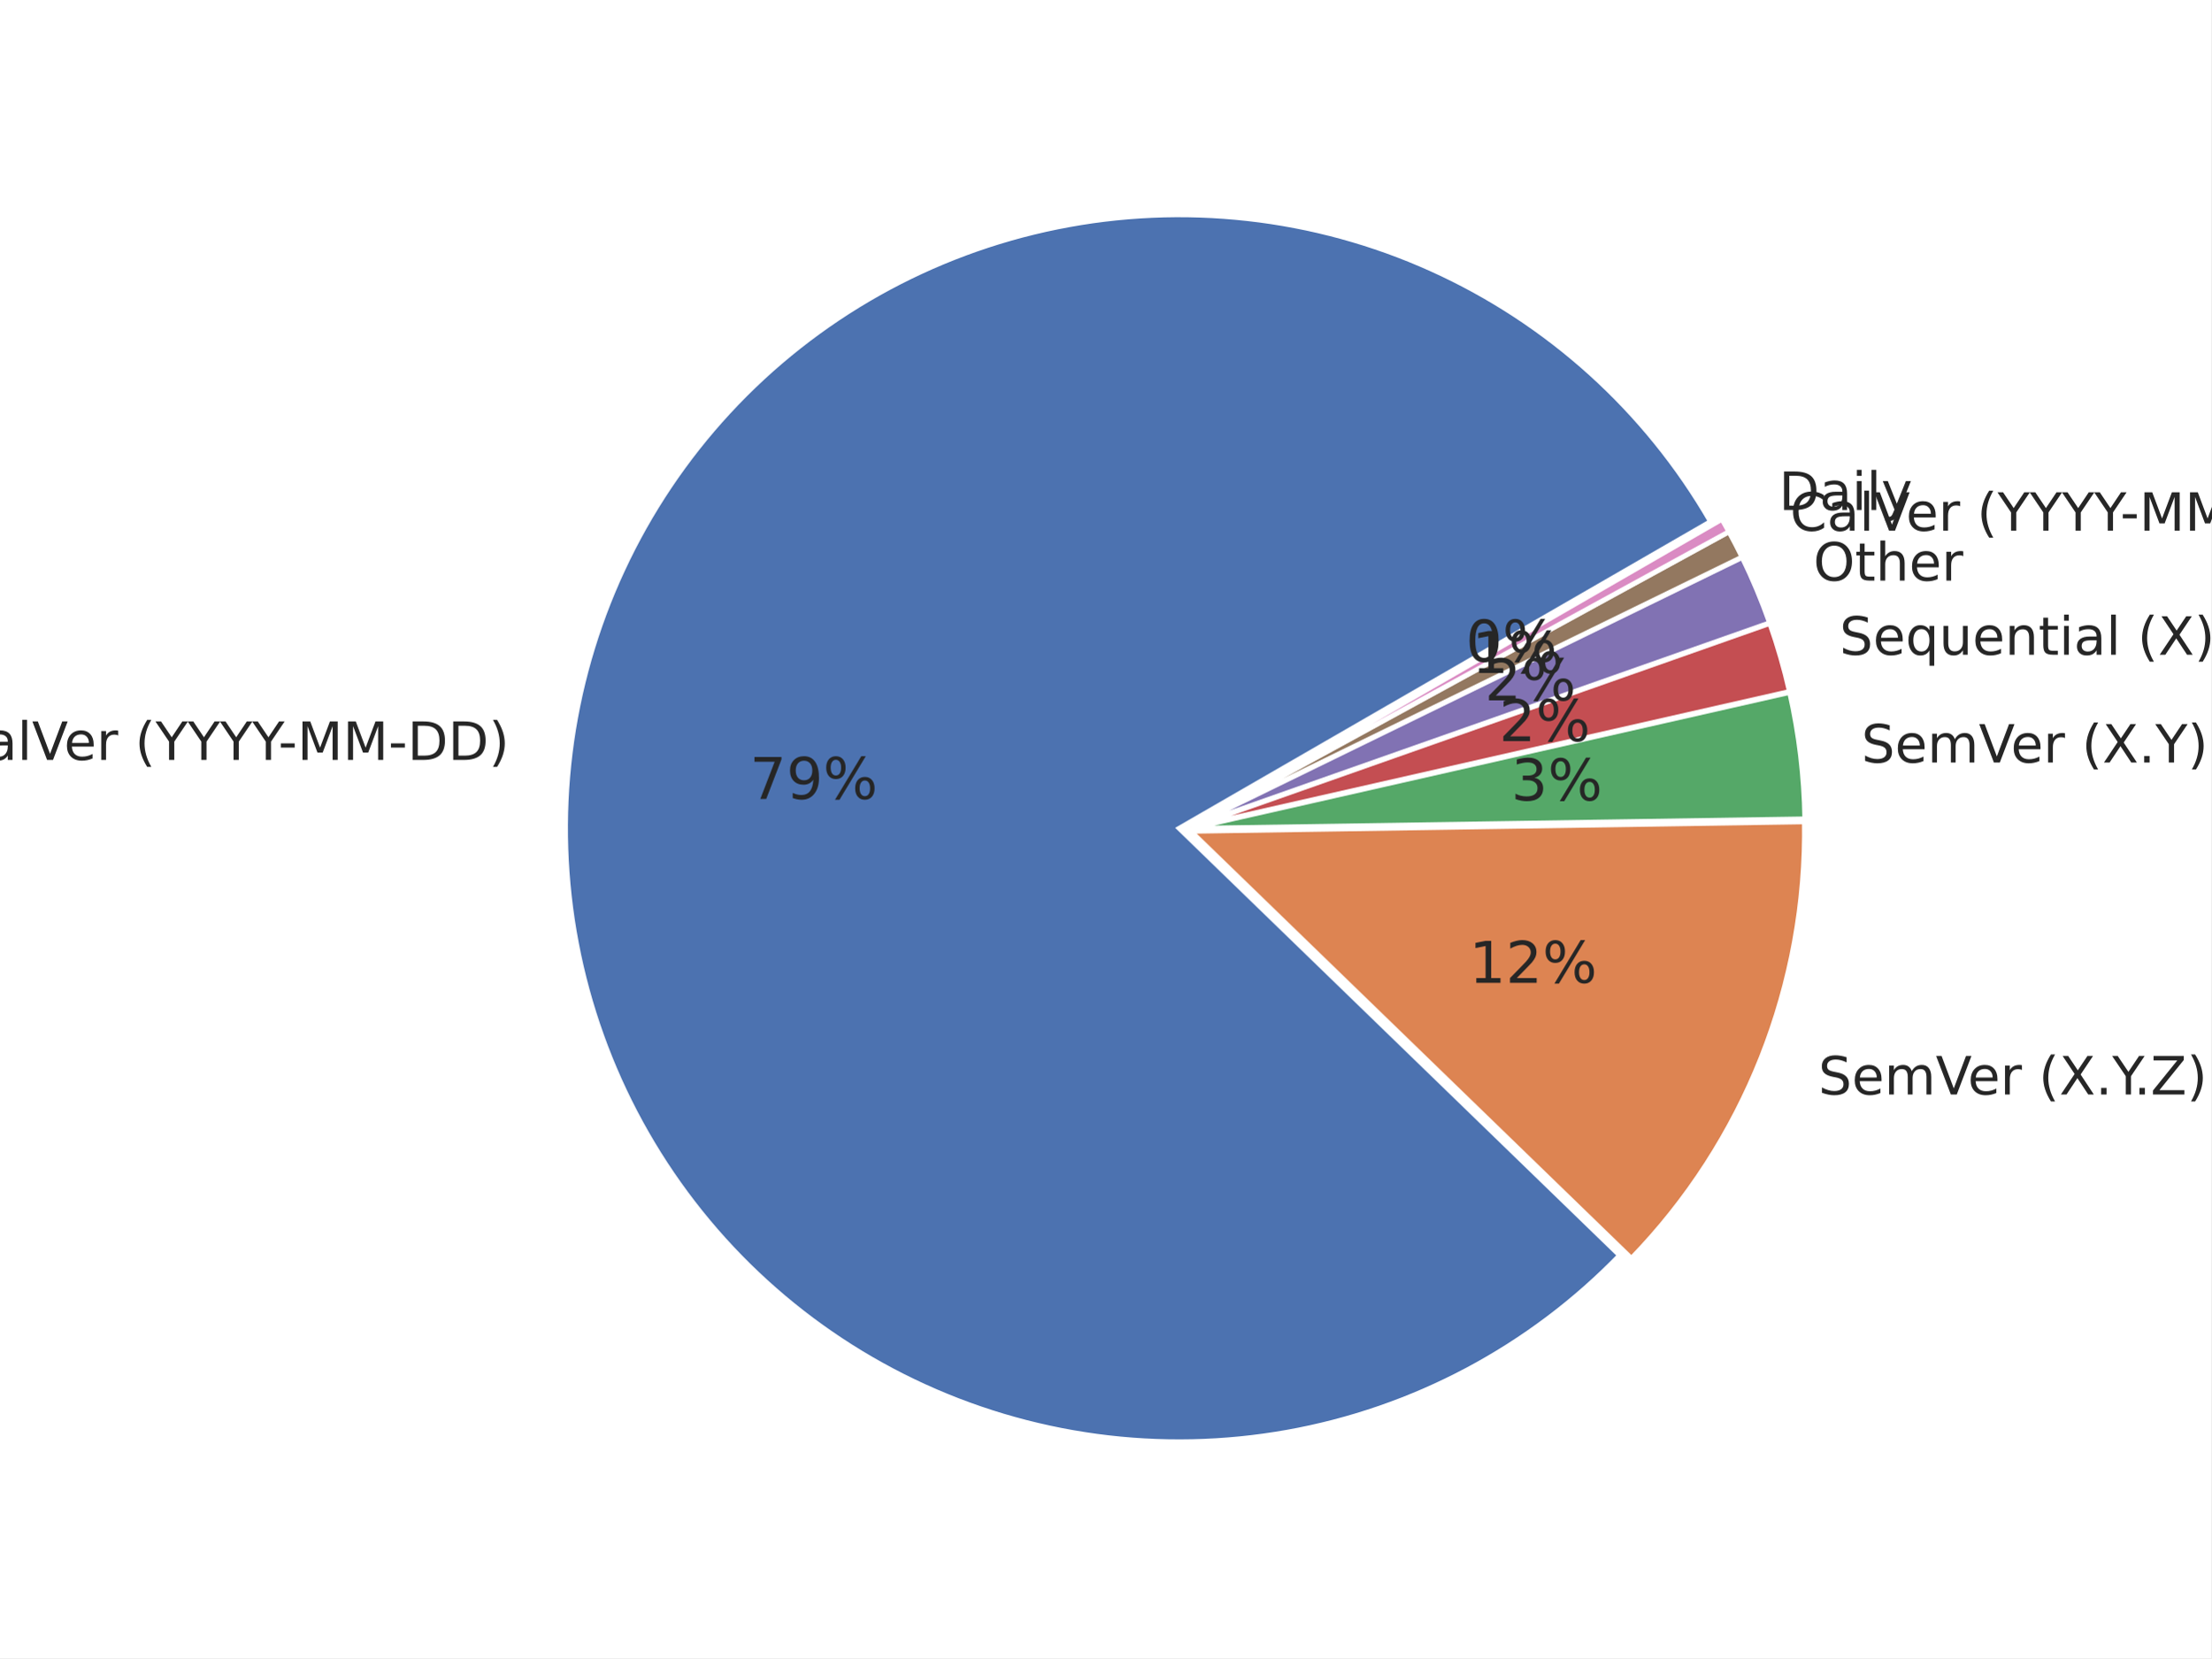
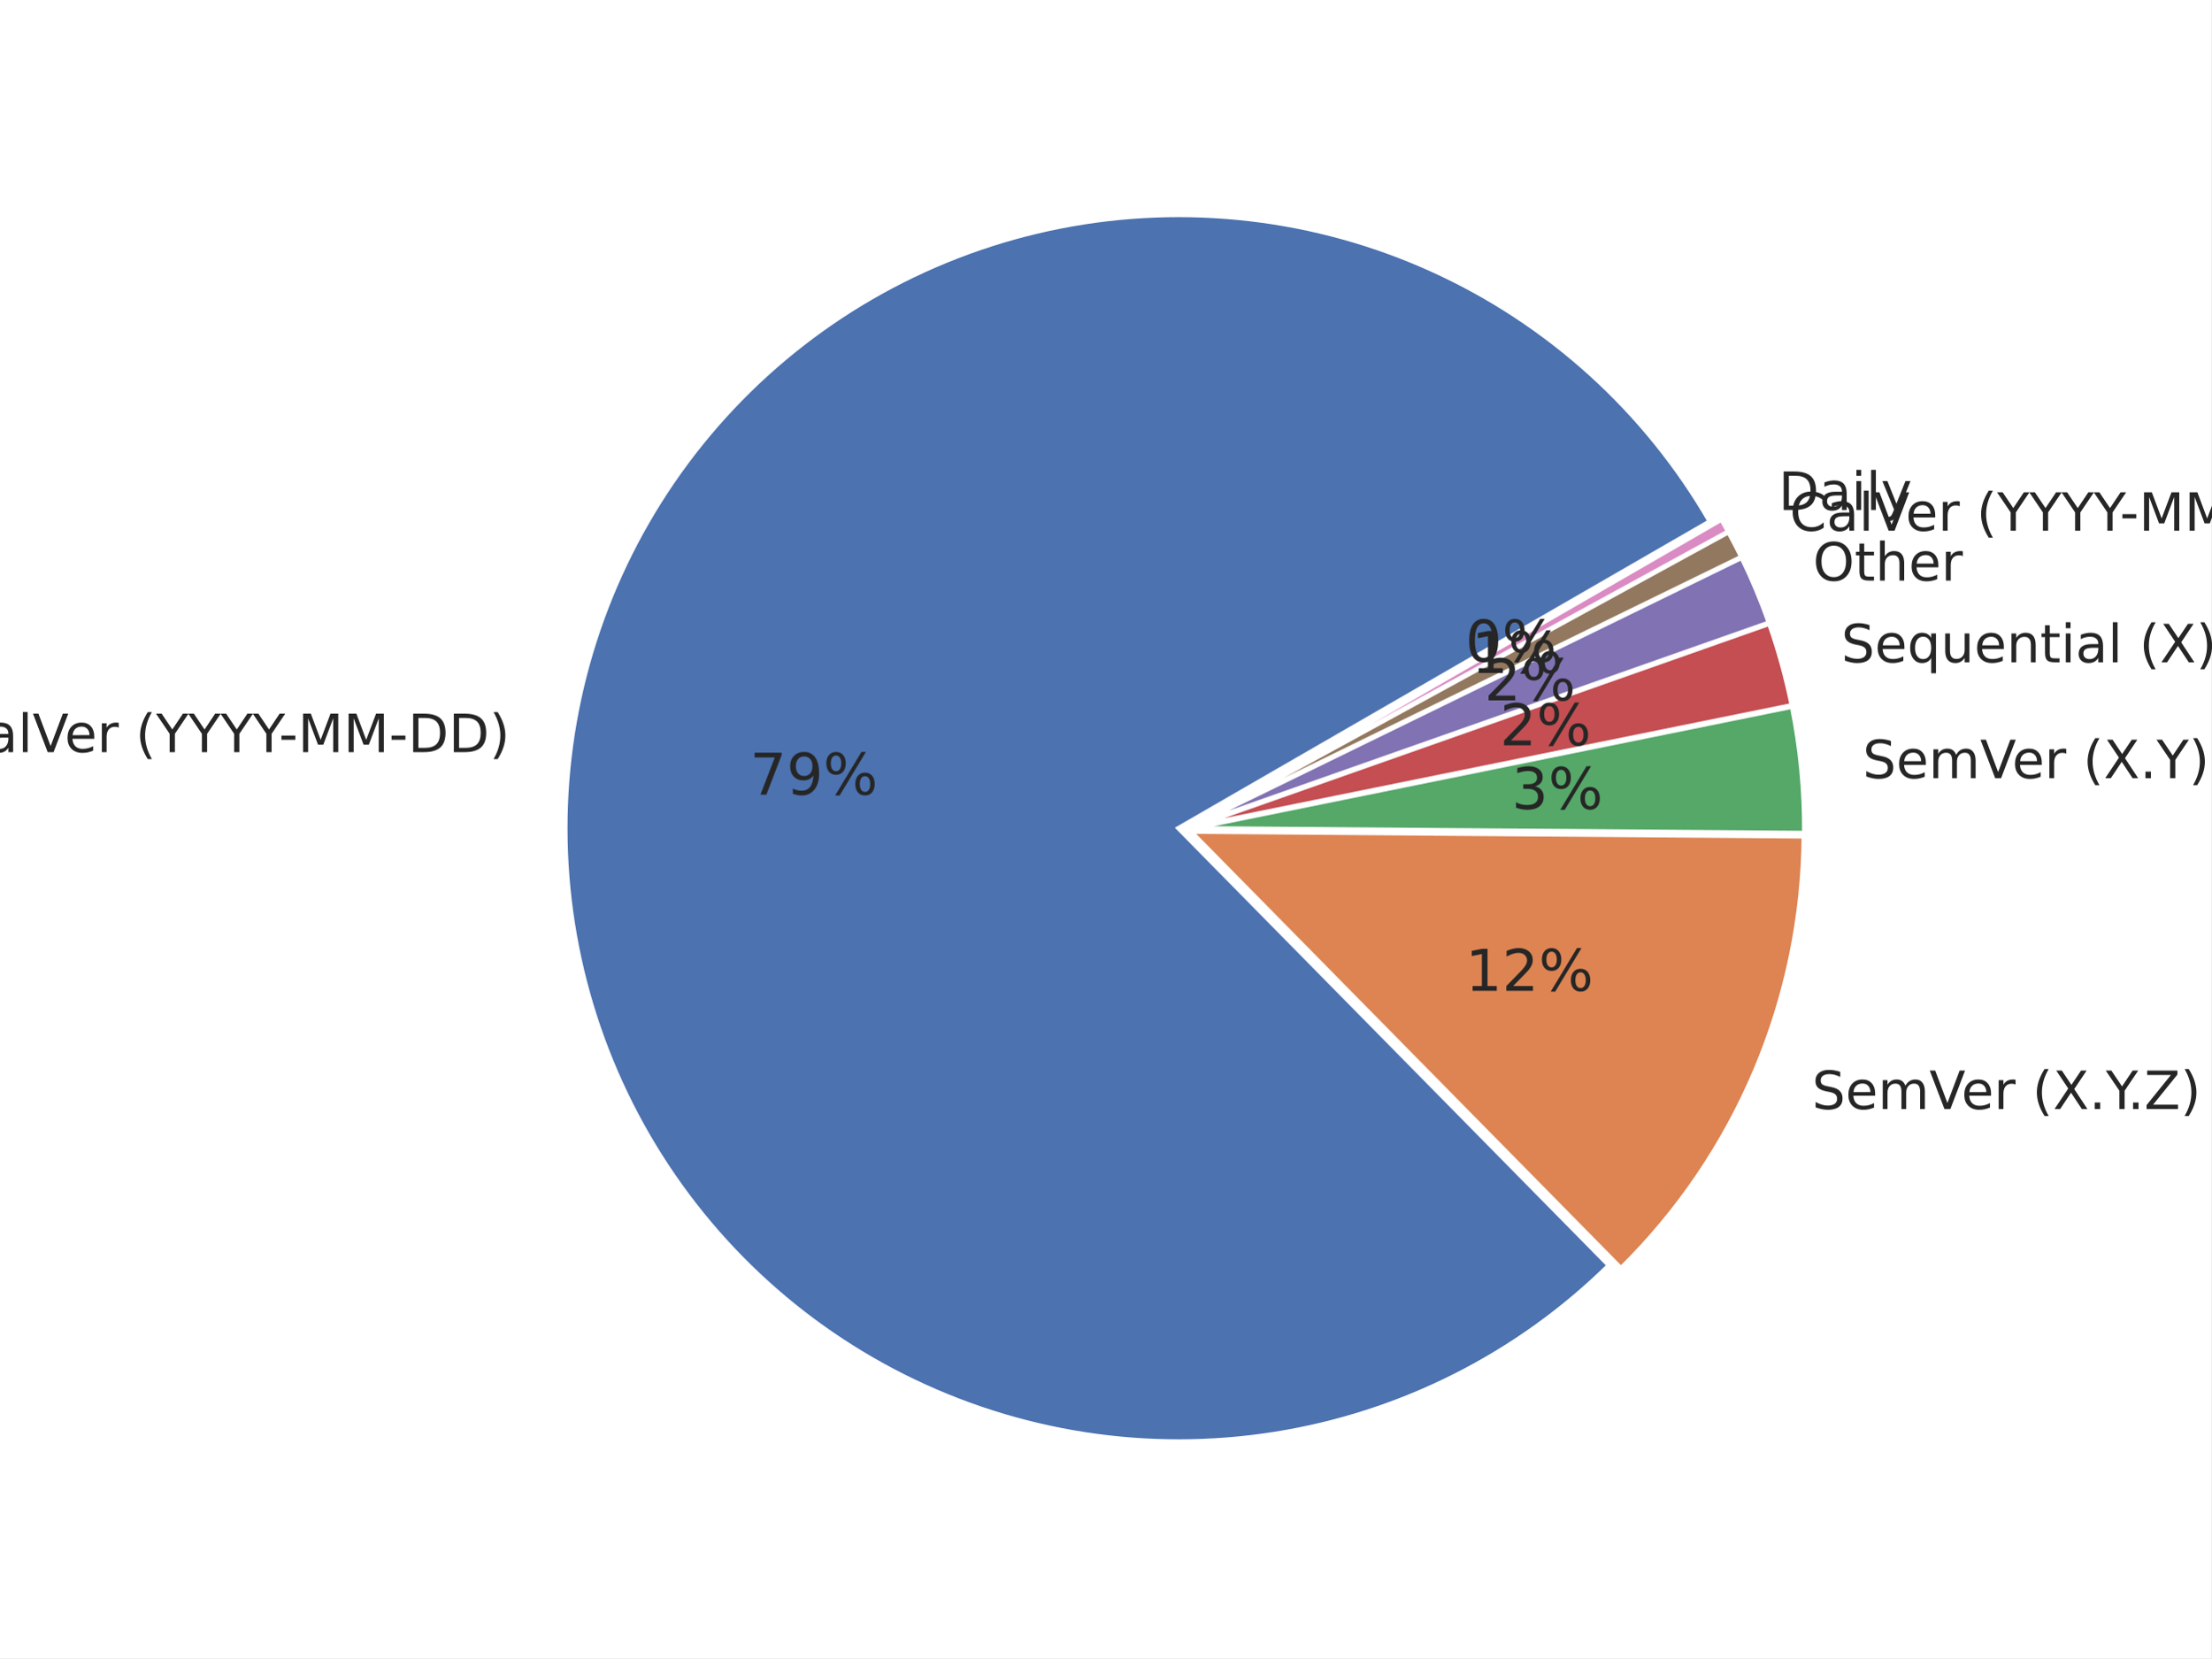
<svg xmlns="http://www.w3.org/2000/svg" xmlns:xlink="http://www.w3.org/1999/xlink" height="345.6pt" version="1.1" viewBox="0 0 460.8 345.6" width="460.8pt">
  <defs>
    <style type="text/css">*{stroke-linecap:butt;stroke-linejoin:round;}</style>
  </defs>
  <g id="figure_1">
    <g id="patch_1">
      <path d="M 0 345.6  L 460.8 345.6  L 460.8 0  L 0 0  z " style="fill:#ffffff;" />
    </g>
    <g id="axes_1">
      <g id="matplotlib.axis_1" />
      <g id="matplotlib.axis_2" />
      <g id="patch_2">
-         <path d="M 356.469 108.707  C 349.809 97.172 341.388 86.748 331.511 77.813  C 321.633 68.878 310.42 61.541 298.278 56.068  C 286.135 50.594 273.212 47.051 259.976 45.567  C 246.739 44.083 233.352 44.676 220.299 47.325  C 207.246 49.974 194.687 54.646 183.076 61.171  C 171.465 67.697 160.945 75.997 151.896 85.771  C 142.847 95.545 135.381 106.672 129.768 118.751  C 124.154 130.829 120.462 143.711 118.826 156.929  C 117.189 170.147 117.627 183.54 120.125 196.623  C 122.623 209.706 127.149 222.318 133.541 234.004  C 139.932 245.689 148.11 256.305 157.779 265.466  C 167.447 274.627 178.488 282.221 190.5 287.973  C 202.513 293.726 215.351 297.566 228.55 299.356  C 241.748 301.145 255.145 300.861 268.256 298.515  C 281.367 296.168 294.031 291.788 305.79 285.532  C 317.548 279.276 328.257 271.221 337.529 261.659  L 245.728 172.643  L 356.469 108.707  z " style="fill:#4c72b0;stroke:#ffffff;stroke-linejoin:miter;" />
+         <path d="M 356.383 108.692  C 349.754 97.211 341.38 86.83 331.562 77.923  C 321.743 69.015 310.599 61.688 298.528 56.205  C 286.458 50.722 273.608 47.149 260.44 45.615  C 247.272 44.081 233.945 44.604 220.937 47.165  C 207.93 49.727 195.4 54.295 183.796 60.707  C 172.193 67.119 161.657 75.297 152.566 84.947  C 143.476 94.597 135.941 105.602 130.232 117.567  C 124.524 129.532 120.711 142.313 118.93 155.45  C 117.149 168.587 117.421 181.921 119.738 194.974  C 122.055 208.028 126.388 220.641 132.581 232.363  C 138.774 244.085 146.752 254.773 156.23 264.043  C 165.707 273.313 176.569 281.053 188.425 286.985  C 200.281 292.917 212.988 296.969 226.089 298.996  C 239.19 301.024 252.527 301.001 265.622 298.93  C 278.716 296.858 291.409 292.763 303.245 286.791  C 315.081 280.819 325.917 273.043 335.363 263.741  L 245.643 172.628  L 356.383 108.692  z " style="fill:#4c72b0;stroke:#ffffff;stroke-linejoin:miter;" />
      </g>
      <g id="patch_3">
-         <path d="M 339.987 262.287  C 351.677 250.232 360.878 235.991 367.064 220.381  C 373.25 204.77 376.302 188.092 376.043 171.302  L 248.186 173.271  L 339.987 262.287  z " style="fill:#dd8452;stroke:#ffffff;stroke-linejoin:miter;" />
+         <path d="M 337.807 264.411  C 349.772 252.629 359.3 238.605 365.845 223.141  C 372.391 207.677 375.826 191.075 375.955 174.283  L 248.087 173.298  L 337.807 264.411  z " style="fill:#dd8452;stroke:#ffffff;stroke-linejoin:miter;" />
      </g>
      <g id="patch_4">
-         <path d="M 376.124 170.679  C 376.056 166.247 375.757 161.823 375.229 157.422  C 374.702 153.022 373.946 148.652 372.964 144.331  L 248.267 172.648  L 376.124 170.679  z " style="fill:#55a868;stroke:#ffffff;stroke-linejoin:miter;" />
+         <path d="M 376.051 173.662  C 376.085 169.23 375.889 164.8 375.463 160.388  C 375.037 155.977 374.382 151.591 373.5 147.248  L 248.182 172.677  L 376.051 173.662  z " style="fill:#55a868;stroke:#ffffff;stroke-linejoin:miter;" />
      </g>
      <g id="patch_5">
-         <path d="M 372.923 144.128  C 372.378 141.728 371.764 139.343 371.081 136.978  C 370.398 134.613 369.647 132.268 368.829 129.946  L 248.226 172.445  L 372.923 144.128  z " style="fill:#c44e52;stroke:#ffffff;stroke-linejoin:miter;" />
+         <path d="M 373.46 147.03  C 372.873 144.135 372.185 141.261 371.399 138.414  C 370.612 135.566 369.727 132.747 368.745 129.961  L 248.142 172.46  L 373.46 147.03  z " style="fill:#c44e52;stroke:#ffffff;stroke-linejoin:miter;" />
      </g>
      <g id="patch_6">
-         <path d="M 368.78 129.807  C 367.962 127.485 367.077 125.188 366.126 122.917  C 365.175 120.646 364.159 118.404 363.079 116.192  L 248.177 172.306  L 368.78 129.807  z " style="fill:#8172b3;stroke:#ffffff;stroke-linejoin:miter;" />
+         <path d="M 368.692 129.807  C 367.874 127.485 366.989 125.188 366.038 122.917  C 365.087 120.646 364.071 118.404 362.991 116.192  L 248.089 172.306  L 368.692 129.807  z " style="fill:#8172b3;stroke:#ffffff;stroke-linejoin:miter;" />
      </g>
      <g id="patch_7">
-         <path d="M 363.035 116.098  C 362.603 115.213 362.161 114.334 361.708 113.459  C 361.256 112.585 360.793 111.715 360.321 110.851  L 248.133 172.212  L 363.035 116.098  z " style="fill:#937860;stroke:#ffffff;stroke-linejoin:miter;" />
+         <path d="M 362.947 116.098  C 362.515 115.213 362.073 114.334 361.62 113.459  C 361.168 112.585 360.706 111.715 360.233 110.851  L 248.045 172.212  L 362.947 116.098  z " style="fill:#937860;stroke:#ffffff;stroke-linejoin:miter;" />
      </g>
      <g id="patch_8">
-         <path d="M 360.3 110.812  C 360.064 110.38 359.825 109.95 359.584 109.521  C 359.342 109.092 359.099 108.664 358.853 108.237  L 248.112 172.173  L 360.3 110.812  z " style="fill:#da8bc3;stroke:#ffffff;stroke-linejoin:miter;" />
+         <path d="M 360.212 110.812  C 359.976 110.38 359.737 109.95 359.496 109.521  C 359.255 109.092 359.011 108.664 358.765 108.237  L 248.024 172.173  L 360.212 110.812  z " style="fill:#da8bc3;stroke:#ffffff;stroke-linejoin:miter;" />
      </g>
      <g id="text_1">
-         <g style="fill:#262626;" transform="translate(-10.81186 158.3928)scale(0.11 -0.11)">
+         <g style="fill:#262626;" transform="translate(-10.68877 156.767)scale(0.11 -0.11)">
          <defs>
            <path d="M 64.406 67.281  L 64.406 56.891  Q 59.422 61.531 53.781 63.812  Q 48.141 66.109 41.797 66.109  Q 29.297 66.109 22.656 58.469  Q 16.016 50.828 16.016 36.375  Q 16.016 21.969 22.656 14.328  Q 29.297 6.688 41.797 6.688  Q 48.141 6.688 53.781 8.984  Q 59.422 11.281 64.406 15.922  L 64.406 5.609  Q 59.234 2.094 53.438 0.328  Q 47.656 -1.422 41.219 -1.422  Q 24.656 -1.422 15.125 8.703  Q 5.609 18.844 5.609 36.375  Q 5.609 53.953 15.125 64.078  Q 24.656 74.219 41.219 74.219  Q 47.75 74.219 53.531 72.484  Q 59.328 70.75 64.406 67.281  z " id="DejaVuSans-67" />
            <path d="M 34.281 27.484  Q 23.391 27.484 19.188 25  Q 14.984 22.516 14.984 16.5  Q 14.984 11.719 18.141 8.906  Q 21.297 6.109 26.703 6.109  Q 34.188 6.109 38.703 11.406  Q 43.219 16.703 43.219 25.484  L 43.219 27.484  z M 52.203 31.203  L 52.203 0  L 43.219 0  L 43.219 8.297  Q 40.141 3.328 35.547 0.953  Q 30.953 -1.422 24.312 -1.422  Q 15.922 -1.422 10.953 3.297  Q 6 8.016 6 15.922  Q 6 25.141 12.172 29.828  Q 18.359 34.516 30.609 34.516  L 43.219 34.516  L 43.219 35.406  Q 43.219 41.609 39.141 45  Q 35.062 48.391 27.688 48.391  Q 23 48.391 18.547 47.266  Q 14.109 46.141 10.016 43.891  L 10.016 52.203  Q 14.938 54.109 19.578 55.047  Q 24.219 56 28.609 56  Q 40.484 56 46.344 49.844  Q 52.203 43.703 52.203 31.203  z " id="DejaVuSans-97" />
            <path d="M 9.422 75.984  L 18.406 75.984  L 18.406 0  L 9.422 0  z " id="DejaVuSans-108" />
            <path d="M 28.609 0  L 0.781 72.906  L 11.078 72.906  L 34.188 11.531  L 57.328 72.906  L 67.578 72.906  L 39.797 0  z " id="DejaVuSans-86" />
            <path d="M 56.203 29.594  L 56.203 25.203  L 14.891 25.203  Q 15.484 15.922 20.484 11.062  Q 25.484 6.203 34.422 6.203  Q 39.594 6.203 44.453 7.469  Q 49.312 8.734 54.109 11.281  L 54.109 2.781  Q 49.266 0.734 44.188 -0.344  Q 39.109 -1.422 33.891 -1.422  Q 20.797 -1.422 13.156 6.188  Q 5.516 13.812 5.516 26.812  Q 5.516 40.234 12.766 48.109  Q 20.016 56 32.328 56  Q 43.359 56 49.781 48.891  Q 56.203 41.797 56.203 29.594  z M 47.219 32.234  Q 47.125 39.594 43.094 43.984  Q 39.062 48.391 32.422 48.391  Q 24.906 48.391 20.391 44.141  Q 15.875 39.891 15.188 32.172  z " id="DejaVuSans-101" />
            <path d="M 41.109 46.297  Q 39.594 47.172 37.812 47.578  Q 36.031 48 33.891 48  Q 26.266 48 22.188 43.047  Q 18.109 38.094 18.109 28.812  L 18.109 0  L 9.078 0  L 9.078 54.688  L 18.109 54.688  L 18.109 46.188  Q 20.953 51.172 25.484 53.578  Q 30.031 56 36.531 56  Q 37.453 56 38.578 55.875  Q 39.703 55.766 41.062 55.516  z " id="DejaVuSans-114" />
            <path id="DejaVuSans-32" />
            <path d="M 31 75.875  Q 24.469 64.656 21.281 53.656  Q 18.109 42.672 18.109 31.391  Q 18.109 20.125 21.312 9.062  Q 24.516 -2 31 -13.188  L 23.188 -13.188  Q 15.875 -1.703 12.234 9.375  Q 8.594 20.453 8.594 31.391  Q 8.594 42.281 12.203 53.312  Q 15.828 64.359 23.188 75.875  z " id="DejaVuSans-40" />
            <path d="M -0.203 72.906  L 10.406 72.906  L 30.609 42.922  L 50.688 72.906  L 61.281 72.906  L 35.5 34.719  L 35.5 0  L 25.594 0  L 25.594 34.719  z " id="DejaVuSans-89" />
            <path d="M 4.891 31.391  L 31.203 31.391  L 31.203 23.391  L 4.891 23.391  z " id="DejaVuSans-45" />
            <path d="M 9.812 72.906  L 24.516 72.906  L 43.109 23.297  L 61.812 72.906  L 76.516 72.906  L 76.516 0  L 66.891 0  L 66.891 64.016  L 48.094 14.016  L 38.188 14.016  L 19.391 64.016  L 19.391 0  L 9.812 0  z " id="DejaVuSans-77" />
            <path d="M 19.672 64.797  L 19.672 8.109  L 31.594 8.109  Q 46.688 8.109 53.688 14.938  Q 60.688 21.781 60.688 36.531  Q 60.688 51.172 53.688 57.984  Q 46.688 64.797 31.594 64.797  z M 9.812 72.906  L 30.078 72.906  Q 51.266 72.906 61.172 64.094  Q 71.094 55.281 71.094 36.531  Q 71.094 17.672 61.125 8.828  Q 51.172 0 30.078 0  L 9.812 0  z " id="DejaVuSans-68" />
            <path d="M 8.016 75.875  L 15.828 75.875  Q 23.141 64.359 26.781 53.312  Q 30.422 42.281 30.422 31.391  Q 30.422 20.453 26.781 9.375  Q 23.141 -1.703 15.828 -13.188  L 8.016 -13.188  Q 14.5 -2 17.703 9.062  Q 20.906 20.125 20.906 31.391  Q 20.906 42.672 17.703 53.656  Q 14.5 64.656 8.016 75.875  z " id="DejaVuSans-41" />
          </defs>
          <use xlink:href="#DejaVuSans-67" />
          <use x="69.824" xlink:href="#DejaVuSans-97" />
          <use x="131.104" xlink:href="#DejaVuSans-108" />
          <use x="158.887" xlink:href="#DejaVuSans-86" />
          <use x="219.545" xlink:href="#DejaVuSans-101" />
          <use x="281.068" xlink:href="#DejaVuSans-114" />
          <use x="322.182" xlink:href="#DejaVuSans-32" />
          <use x="353.969" xlink:href="#DejaVuSans-40" />
          <use x="392.982" xlink:href="#DejaVuSans-89" />
          <use x="454.066" xlink:href="#DejaVuSans-89" />
          <use x="515.15" xlink:href="#DejaVuSans-89" />
          <use x="576.234" xlink:href="#DejaVuSans-89" />
          <use x="625.443" xlink:href="#DejaVuSans-45" />
          <use x="661.527" xlink:href="#DejaVuSans-77" />
          <use x="747.807" xlink:href="#DejaVuSans-77" />
          <use x="834.086" xlink:href="#DejaVuSans-45" />
          <use x="870.17" xlink:href="#DejaVuSans-68" />
          <use x="947.172" xlink:href="#DejaVuSans-68" />
          <use x="1024.174" xlink:href="#DejaVuSans-41" />
        </g>
      </g>
      <g id="text_2">
-         <g style="fill:#262626;" transform="translate(156.2508 166.5257)scale(0.12 -0.12)">
+         <g style="fill:#262626;" transform="translate(156.2789 165.6323)scale(0.12 -0.12)">
          <defs>
            <path d="M 8.203 72.906  L 55.078 72.906  L 55.078 68.703  L 28.609 0  L 18.312 0  L 43.219 64.594  L 8.203 64.594  z " id="DejaVuSans-55" />
            <path d="M 10.984 1.516  L 10.984 10.5  Q 14.703 8.734 18.5 7.812  Q 22.312 6.891 25.984 6.891  Q 35.75 6.891 40.891 13.453  Q 46.047 20.016 46.781 33.406  Q 43.953 29.203 39.594 26.953  Q 35.25 24.703 29.984 24.703  Q 19.047 24.703 12.672 31.312  Q 6.297 37.938 6.297 49.422  Q 6.297 60.641 12.938 67.422  Q 19.578 74.219 30.609 74.219  Q 43.266 74.219 49.922 64.516  Q 56.594 54.828 56.594 36.375  Q 56.594 19.141 48.406 8.859  Q 40.234 -1.422 26.422 -1.422  Q 22.703 -1.422 18.891 -0.688  Q 15.094 0.047 10.984 1.516  z M 30.609 32.422  Q 37.25 32.422 41.125 36.953  Q 45.016 41.5 45.016 49.422  Q 45.016 57.281 41.125 61.844  Q 37.25 66.406 30.609 66.406  Q 23.969 66.406 20.094 61.844  Q 16.219 57.281 16.219 49.422  Q 16.219 41.5 20.094 36.953  Q 23.969 32.422 30.609 32.422  z " id="DejaVuSans-57" />
            <path d="M 72.703 32.078  Q 68.453 32.078 66.031 28.469  Q 63.625 24.859 63.625 18.406  Q 63.625 12.062 66.031 8.422  Q 68.453 4.781 72.703 4.781  Q 76.859 4.781 79.266 8.422  Q 81.688 12.062 81.688 18.406  Q 81.688 24.812 79.266 28.438  Q 76.859 32.078 72.703 32.078  z M 72.703 38.281  Q 80.422 38.281 84.953 32.906  Q 89.5 27.547 89.5 18.406  Q 89.5 9.281 84.938 3.922  Q 80.375 -1.422 72.703 -1.422  Q 64.891 -1.422 60.344 3.922  Q 55.812 9.281 55.812 18.406  Q 55.812 27.594 60.375 32.938  Q 64.938 38.281 72.703 38.281  z M 22.312 68.016  Q 18.109 68.016 15.688 64.375  Q 13.281 60.75 13.281 54.391  Q 13.281 47.953 15.672 44.328  Q 18.062 40.719 22.312 40.719  Q 26.562 40.719 28.969 44.328  Q 31.391 47.953 31.391 54.391  Q 31.391 60.688 28.953 64.344  Q 26.516 68.016 22.312 68.016  z M 66.406 74.219  L 74.219 74.219  L 28.609 -1.422  L 20.797 -1.422  z M 22.312 74.219  Q 30.031 74.219 34.609 68.875  Q 39.203 63.531 39.203 54.391  Q 39.203 45.172 34.641 39.844  Q 30.078 34.516 22.312 34.516  Q 14.547 34.516 10.031 39.859  Q 5.516 45.219 5.516 54.391  Q 5.516 63.484 10.047 68.844  Q 14.594 74.219 22.312 74.219  z " id="DejaVuSans-37" />
          </defs>
          <use xlink:href="#DejaVuSans-55" />
          <use x="63.623" xlink:href="#DejaVuSans-57" />
          <use x="127.246" xlink:href="#DejaVuSans-37" />
        </g>
      </g>
      <g id="text_3">
-         <g style="fill:#262626;" transform="translate(378.9519 228.1268)scale(0.11 -0.11)">
+         <g style="fill:#262626;" transform="translate(377.6211 231.1607)scale(0.11 -0.11)">
          <defs>
            <path d="M 53.516 70.516  L 53.516 60.891  Q 47.906 63.578 42.922 64.891  Q 37.938 66.219 33.297 66.219  Q 25.25 66.219 20.875 63.094  Q 16.5 59.969 16.5 54.203  Q 16.5 49.359 19.406 46.891  Q 22.312 44.438 30.422 42.922  L 36.375 41.703  Q 47.406 39.594 52.656 34.297  Q 57.906 29 57.906 20.125  Q 57.906 9.516 50.797 4.047  Q 43.703 -1.422 29.984 -1.422  Q 24.812 -1.422 18.969 -0.25  Q 13.141 0.922 6.891 3.219  L 6.891 13.375  Q 12.891 10.016 18.656 8.297  Q 24.422 6.594 29.984 6.594  Q 38.422 6.594 43.016 9.906  Q 47.609 13.234 47.609 19.391  Q 47.609 24.75 44.312 27.781  Q 41.016 30.812 33.5 32.328  L 27.484 33.5  Q 16.453 35.688 11.516 40.375  Q 6.594 45.062 6.594 53.422  Q 6.594 63.094 13.406 68.656  Q 20.219 74.219 32.172 74.219  Q 37.312 74.219 42.625 73.281  Q 47.953 72.359 53.516 70.516  z " id="DejaVuSans-83" />
            <path d="M 52 44.188  Q 55.375 50.25 60.062 53.125  Q 64.75 56 71.094 56  Q 79.641 56 84.281 50.016  Q 88.922 44.047 88.922 33.016  L 88.922 0  L 79.891 0  L 79.891 32.719  Q 79.891 40.578 77.094 44.375  Q 74.312 48.188 68.609 48.188  Q 61.625 48.188 57.562 43.547  Q 53.516 38.922 53.516 30.906  L 53.516 0  L 44.484 0  L 44.484 32.719  Q 44.484 40.625 41.703 44.406  Q 38.922 48.188 33.109 48.188  Q 26.219 48.188 22.156 43.531  Q 18.109 38.875 18.109 30.906  L 18.109 0  L 9.078 0  L 9.078 54.688  L 18.109 54.688  L 18.109 46.188  Q 21.188 51.219 25.484 53.609  Q 29.781 56 35.688 56  Q 41.656 56 45.828 52.969  Q 50 49.953 52 44.188  z " id="DejaVuSans-109" />
            <path d="M 6.297 72.906  L 16.891 72.906  L 35.016 45.797  L 53.219 72.906  L 63.812 72.906  L 40.375 37.891  L 65.375 0  L 54.781 0  L 34.281 31  L 13.625 0  L 2.984 0  L 29 38.922  z " id="DejaVuSans-88" />
            <path d="M 10.688 12.406  L 21 12.406  L 21 0  L 10.688 0  z " id="DejaVuSans-46" />
            <path d="M 5.609 72.906  L 62.891 72.906  L 62.891 65.375  L 16.797 8.297  L 64.016 8.297  L 64.016 0  L 4.5 0  L 4.5 7.516  L 50.594 64.594  L 5.609 64.594  z " id="DejaVuSans-90" />
          </defs>
          <use xlink:href="#DejaVuSans-83" />
          <use x="63.477" xlink:href="#DejaVuSans-101" />
          <use x="125" xlink:href="#DejaVuSans-109" />
          <use x="222.412" xlink:href="#DejaVuSans-86" />
          <use x="283.07" xlink:href="#DejaVuSans-101" />
          <use x="344.594" xlink:href="#DejaVuSans-114" />
          <use x="385.707" xlink:href="#DejaVuSans-32" />
          <use x="417.494" xlink:href="#DejaVuSans-40" />
          <use x="456.508" xlink:href="#DejaVuSans-88" />
          <use x="525.014" xlink:href="#DejaVuSans-46" />
          <use x="556.801" xlink:href="#DejaVuSans-89" />
          <use x="597.635" xlink:href="#DejaVuSans-46" />
          <use x="629.422" xlink:href="#DejaVuSans-90" />
          <use x="697.928" xlink:href="#DejaVuSans-41" />
        </g>
      </g>
      <g id="text_4">
-         <g style="fill:#262626;" transform="translate(306.177 204.848)scale(0.12 -0.12)">
+         <g style="fill:#262626;" transform="translate(305.4061 206.5153)scale(0.12 -0.12)">
          <defs>
            <path d="M 12.406 8.297  L 28.516 8.297  L 28.516 63.922  L 10.984 60.406  L 10.984 69.391  L 28.422 72.906  L 38.281 72.906  L 38.281 8.297  L 54.391 8.297  L 54.391 0  L 12.406 0  z " id="DejaVuSans-49" />
            <path d="M 19.188 8.297  L 53.609 8.297  L 53.609 0  L 7.328 0  L 7.328 8.297  Q 12.938 14.109 22.625 23.891  Q 32.328 33.688 34.812 36.531  Q 39.547 41.844 41.422 45.531  Q 43.312 49.219 43.312 52.781  Q 43.312 58.594 39.234 62.25  Q 35.156 65.922 28.609 65.922  Q 23.969 65.922 18.812 64.312  Q 13.672 62.703 7.812 59.422  L 7.812 69.391  Q 13.766 71.781 18.938 73  Q 24.125 74.219 28.422 74.219  Q 39.75 74.219 46.484 68.547  Q 53.219 62.891 53.219 53.422  Q 53.219 48.922 51.531 44.891  Q 49.859 40.875 45.406 35.406  Q 44.188 33.984 37.641 27.219  Q 31.109 20.453 19.188 8.297  z " id="DejaVuSans-50" />
          </defs>
          <use xlink:href="#DejaVuSans-49" />
          <use x="63.623" xlink:href="#DejaVuSans-50" />
          <use x="127.246" xlink:href="#DejaVuSans-37" />
        </g>
      </g>
      <g id="text_5">
-         <g style="fill:#262626;" transform="translate(387.9256 158.9353)scale(0.11 -0.11)">
+         <g style="fill:#262626;" transform="translate(388.1906 162.1949)scale(0.11 -0.11)">
          <use xlink:href="#DejaVuSans-83" />
          <use x="63.477" xlink:href="#DejaVuSans-101" />
          <use x="125" xlink:href="#DejaVuSans-109" />
          <use x="222.412" xlink:href="#DejaVuSans-86" />
          <use x="283.07" xlink:href="#DejaVuSans-101" />
          <use x="344.594" xlink:href="#DejaVuSans-114" />
          <use x="385.707" xlink:href="#DejaVuSans-32" />
          <use x="417.494" xlink:href="#DejaVuSans-40" />
          <use x="456.508" xlink:href="#DejaVuSans-88" />
          <use x="525.014" xlink:href="#DejaVuSans-46" />
          <use x="556.801" xlink:href="#DejaVuSans-89" />
          <use x="617.885" xlink:href="#DejaVuSans-41" />
        </g>
      </g>
      <g id="text_6">
-         <g style="fill:#262626;" transform="translate(314.926 166.8238)scale(0.12 -0.12)">
+         <g style="fill:#262626;" transform="translate(315.0321 168.6152)scale(0.12 -0.12)">
          <defs>
            <path d="M 40.578 39.312  Q 47.656 37.797 51.625 33  Q 55.609 28.219 55.609 21.188  Q 55.609 10.406 48.188 4.484  Q 40.766 -1.422 27.094 -1.422  Q 22.516 -1.422 17.656 -0.516  Q 12.797 0.391 7.625 2.203  L 7.625 11.719  Q 11.719 9.328 16.594 8.109  Q 21.484 6.891 26.812 6.891  Q 36.078 6.891 40.938 10.547  Q 45.797 14.203 45.797 21.188  Q 45.797 27.641 41.281 31.266  Q 36.766 34.906 28.719 34.906  L 20.219 34.906  L 20.219 43.016  L 29.109 43.016  Q 36.375 43.016 40.234 45.922  Q 44.094 48.828 44.094 54.297  Q 44.094 59.906 40.109 62.906  Q 36.141 65.922 28.719 65.922  Q 24.656 65.922 20.016 65.031  Q 15.375 64.156 9.812 62.312  L 9.812 71.094  Q 15.438 72.656 20.344 73.438  Q 25.25 74.219 29.594 74.219  Q 40.828 74.219 47.359 69.109  Q 53.906 64.016 53.906 55.328  Q 53.906 49.266 50.438 45.094  Q 46.969 40.922 40.578 39.312  z " id="DejaVuSans-51" />
          </defs>
          <use xlink:href="#DejaVuSans-51" />
          <use x="63.623" xlink:href="#DejaVuSans-37" />
        </g>
      </g>
      <g id="text_7">
-         <g style="fill:#262626;" transform="translate(383.3664 136.4669)scale(0.11 -0.11)">
+         <g style="fill:#262626;" transform="translate(383.7242 138.0445)scale(0.11 -0.11)">
          <defs>
            <path d="M 14.797 27.297  Q 14.797 17.391 18.875 11.75  Q 22.953 6.109 30.078 6.109  Q 37.203 6.109 41.297 11.75  Q 45.406 17.391 45.406 27.297  Q 45.406 37.203 41.297 42.844  Q 37.203 48.484 30.078 48.484  Q 22.953 48.484 18.875 42.844  Q 14.797 37.203 14.797 27.297  z M 45.406 8.203  Q 42.578 3.328 38.25 0.953  Q 33.938 -1.422 27.875 -1.422  Q 17.969 -1.422 11.734 6.484  Q 5.516 14.406 5.516 27.297  Q 5.516 40.188 11.734 48.094  Q 17.969 56 27.875 56  Q 33.938 56 38.25 53.625  Q 42.578 51.266 45.406 46.391  L 45.406 54.688  L 54.391 54.688  L 54.391 -20.797  L 45.406 -20.797  z " id="DejaVuSans-113" />
            <path d="M 8.5 21.578  L 8.5 54.688  L 17.484 54.688  L 17.484 21.922  Q 17.484 14.156 20.5 10.266  Q 23.531 6.391 29.594 6.391  Q 36.859 6.391 41.078 11.031  Q 45.312 15.672 45.312 23.688  L 45.312 54.688  L 54.297 54.688  L 54.297 0  L 45.312 0  L 45.312 8.406  Q 42.047 3.422 37.719 1  Q 33.406 -1.422 27.688 -1.422  Q 18.266 -1.422 13.375 4.438  Q 8.5 10.297 8.5 21.578  z M 31.109 56  z " id="DejaVuSans-117" />
            <path d="M 54.891 33.016  L 54.891 0  L 45.906 0  L 45.906 32.719  Q 45.906 40.484 42.875 44.328  Q 39.844 48.188 33.797 48.188  Q 26.516 48.188 22.312 43.547  Q 18.109 38.922 18.109 30.906  L 18.109 0  L 9.078 0  L 9.078 54.688  L 18.109 54.688  L 18.109 46.188  Q 21.344 51.125 25.703 53.562  Q 30.078 56 35.797 56  Q 45.219 56 50.047 50.172  Q 54.891 44.344 54.891 33.016  z " id="DejaVuSans-110" />
            <path d="M 18.312 70.219  L 18.312 54.688  L 36.812 54.688  L 36.812 47.703  L 18.312 47.703  L 18.312 18.016  Q 18.312 11.328 20.141 9.422  Q 21.969 7.516 27.594 7.516  L 36.812 7.516  L 36.812 0  L 27.594 0  Q 17.188 0 13.234 3.875  Q 9.281 7.766 9.281 18.016  L 9.281 47.703  L 2.688 47.703  L 2.688 54.688  L 9.281 54.688  L 9.281 70.219  z " id="DejaVuSans-116" />
            <path d="M 9.422 54.688  L 18.406 54.688  L 18.406 0  L 9.422 0  z M 9.422 75.984  L 18.406 75.984  L 18.406 64.594  L 9.422 64.594  z " id="DejaVuSans-105" />
          </defs>
          <use xlink:href="#DejaVuSans-83" />
          <use x="63.477" xlink:href="#DejaVuSans-101" />
          <use x="125" xlink:href="#DejaVuSans-113" />
          <use x="188.477" xlink:href="#DejaVuSans-117" />
          <use x="251.855" xlink:href="#DejaVuSans-101" />
          <use x="313.379" xlink:href="#DejaVuSans-110" />
          <use x="376.758" xlink:href="#DejaVuSans-116" />
          <use x="415.967" xlink:href="#DejaVuSans-105" />
          <use x="443.75" xlink:href="#DejaVuSans-97" />
          <use x="505.029" xlink:href="#DejaVuSans-108" />
          <use x="532.812" xlink:href="#DejaVuSans-32" />
          <use x="564.6" xlink:href="#DejaVuSans-40" />
          <use x="603.613" xlink:href="#DejaVuSans-88" />
          <use x="672.119" xlink:href="#DejaVuSans-41" />
        </g>
      </g>
      <g id="text_8">
-         <g style="fill:#262626;" transform="translate(312.4205 154.4763)scale(0.12 -0.12)">
+         <g style="fill:#262626;" transform="translate(312.5776 155.3433)scale(0.12 -0.12)">
          <use xlink:href="#DejaVuSans-50" />
          <use x="63.623" xlink:href="#DejaVuSans-37" />
        </g>
      </g>
      <g id="text_9">
-         <g style="fill:#262626;" transform="translate(377.9209 121.0136)scale(0.11 -0.11)">
+         <g style="fill:#262626;" transform="translate(377.8331 121.0136)scale(0.11 -0.11)">
          <defs>
            <path d="M 39.406 66.219  Q 28.656 66.219 22.328 58.203  Q 16.016 50.203 16.016 36.375  Q 16.016 22.609 22.328 14.594  Q 28.656 6.594 39.406 6.594  Q 50.141 6.594 56.422 14.594  Q 62.703 22.609 62.703 36.375  Q 62.703 50.203 56.422 58.203  Q 50.141 66.219 39.406 66.219  z M 39.406 74.219  Q 54.734 74.219 63.906 63.938  Q 73.094 53.656 73.094 36.375  Q 73.094 19.141 63.906 8.859  Q 54.734 -1.422 39.406 -1.422  Q 24.031 -1.422 14.812 8.828  Q 5.609 19.094 5.609 36.375  Q 5.609 53.656 14.812 63.938  Q 24.031 74.219 39.406 74.219  z " id="DejaVuSans-79" />
            <path d="M 54.891 33.016  L 54.891 0  L 45.906 0  L 45.906 32.719  Q 45.906 40.484 42.875 44.328  Q 39.844 48.188 33.797 48.188  Q 26.516 48.188 22.312 43.547  Q 18.109 38.922 18.109 30.906  L 18.109 0  L 9.078 0  L 9.078 75.984  L 18.109 75.984  L 18.109 46.188  Q 21.344 51.125 25.703 53.562  Q 30.078 56 35.797 56  Q 45.219 56 50.047 50.172  Q 54.891 44.344 54.891 33.016  z " id="DejaVuSans-104" />
          </defs>
          <use xlink:href="#DejaVuSans-79" />
          <use x="78.711" xlink:href="#DejaVuSans-116" />
          <use x="117.92" xlink:href="#DejaVuSans-104" />
          <use x="181.299" xlink:href="#DejaVuSans-101" />
          <use x="242.822" xlink:href="#DejaVuSans-114" />
        </g>
      </g>
      <g id="text_10">
-         <g style="fill:#262626;" transform="translate(309.4279 145.984)scale(0.12 -0.12)">
+         <g style="fill:#262626;" transform="translate(309.3402 145.984)scale(0.12 -0.12)">
          <use xlink:href="#DejaVuSans-50" />
          <use x="63.623" xlink:href="#DejaVuSans-37" />
        </g>
      </g>
      <g id="text_11">
-         <g style="fill:#262626;" transform="translate(373.0657 110.619)scale(0.11 -0.11)">
+         <g style="fill:#262626;" transform="translate(372.978 110.619)scale(0.11 -0.11)">
          <use xlink:href="#DejaVuSans-67" />
          <use x="69.824" xlink:href="#DejaVuSans-97" />
          <use x="131.104" xlink:href="#DejaVuSans-108" />
          <use x="158.887" xlink:href="#DejaVuSans-86" />
          <use x="219.545" xlink:href="#DejaVuSans-101" />
          <use x="281.068" xlink:href="#DejaVuSans-114" />
          <use x="322.182" xlink:href="#DejaVuSans-32" />
          <use x="353.969" xlink:href="#DejaVuSans-40" />
          <use x="392.982" xlink:href="#DejaVuSans-89" />
          <use x="454.066" xlink:href="#DejaVuSans-89" />
          <use x="515.15" xlink:href="#DejaVuSans-89" />
          <use x="576.234" xlink:href="#DejaVuSans-89" />
          <use x="625.443" xlink:href="#DejaVuSans-45" />
          <use x="661.527" xlink:href="#DejaVuSans-77" />
          <use x="747.807" xlink:href="#DejaVuSans-77" />
          <use x="834.086" xlink:href="#DejaVuSans-41" />
        </g>
      </g>
      <g id="text_12">
-         <g style="fill:#262626;" transform="translate(306.7598 140.2717)scale(0.12 -0.12)">
+         <g style="fill:#262626;" transform="translate(306.672 140.2717)scale(0.12 -0.12)">
          <use xlink:href="#DejaVuSans-49" />
          <use x="63.623" xlink:href="#DejaVuSans-37" />
        </g>
      </g>
      <g id="text_13">
-         <g style="fill:#262626;" transform="translate(370.7308 106.2908)scale(0.11 -0.11)">
+         <g style="fill:#262626;" transform="translate(370.643 106.2908)scale(0.11 -0.11)">
          <defs>
            <path d="M 32.172 -5.078  Q 28.375 -14.844 24.75 -17.812  Q 21.141 -20.797 15.094 -20.797  L 7.906 -20.797  L 7.906 -13.281  L 13.188 -13.281  Q 16.891 -13.281 18.938 -11.516  Q 21 -9.766 23.484 -3.219  L 25.094 0.875  L 2.984 54.688  L 12.5 54.688  L 29.594 11.922  L 46.688 54.688  L 56.203 54.688  z " id="DejaVuSans-121" />
          </defs>
          <use xlink:href="#DejaVuSans-68" />
          <use x="77.002" xlink:href="#DejaVuSans-97" />
          <use x="138.281" xlink:href="#DejaVuSans-105" />
          <use x="166.064" xlink:href="#DejaVuSans-108" />
          <use x="193.848" xlink:href="#DejaVuSans-121" />
        </g>
      </g>
      <g id="text_14">
-         <g style="fill:#262626;" transform="translate(305.4766 137.8931)scale(0.12 -0.12)">
+         <g style="fill:#262626;" transform="translate(305.3888 137.8931)scale(0.12 -0.12)">
          <defs>
            <path d="M 31.781 66.406  Q 24.172 66.406 20.328 58.906  Q 16.5 51.422 16.5 36.375  Q 16.5 21.391 20.328 13.891  Q 24.172 6.391 31.781 6.391  Q 39.453 6.391 43.281 13.891  Q 47.125 21.391 47.125 36.375  Q 47.125 51.422 43.281 58.906  Q 39.453 66.406 31.781 66.406  z M 31.781 74.219  Q 44.047 74.219 50.516 64.516  Q 56.984 54.828 56.984 36.375  Q 56.984 17.969 50.516 8.266  Q 44.047 -1.422 31.781 -1.422  Q 19.531 -1.422 13.062 8.266  Q 6.594 17.969 6.594 36.375  Q 6.594 54.828 13.062 64.516  Q 19.531 74.219 31.781 74.219  z " id="DejaVuSans-48" />
          </defs>
          <use xlink:href="#DejaVuSans-48" />
          <use x="63.623" xlink:href="#DejaVuSans-37" />
        </g>
      </g>
    </g>
  </g>
</svg>
